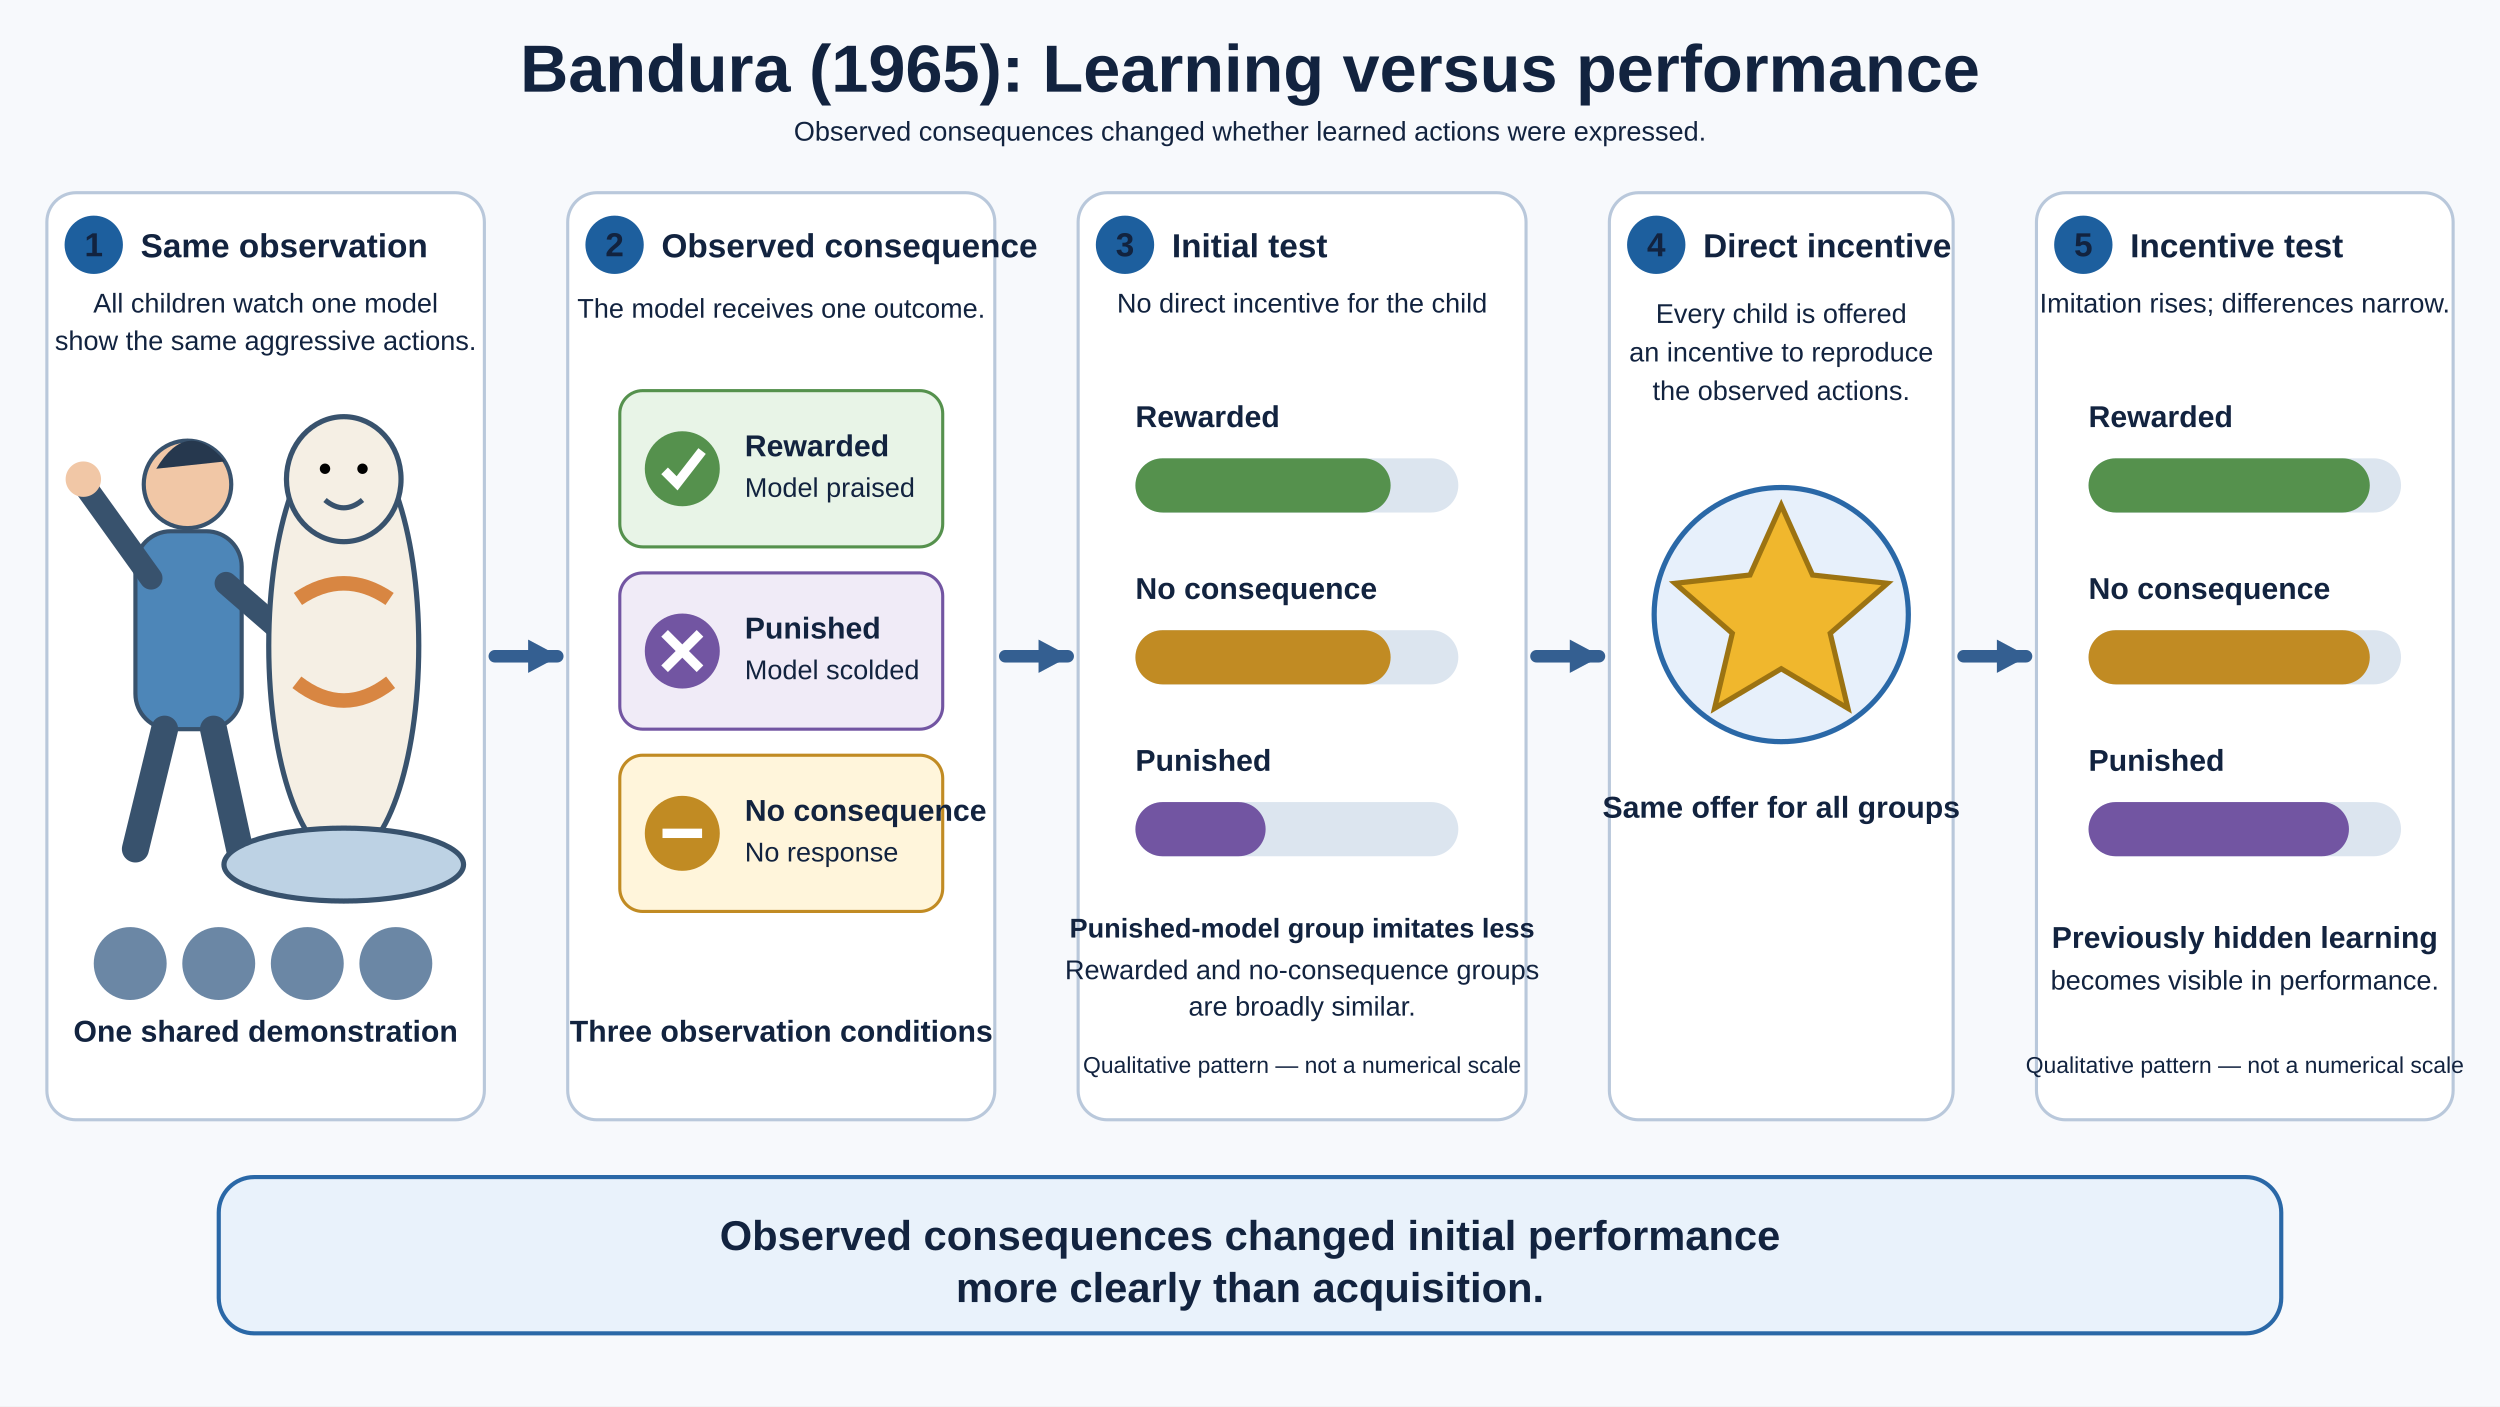
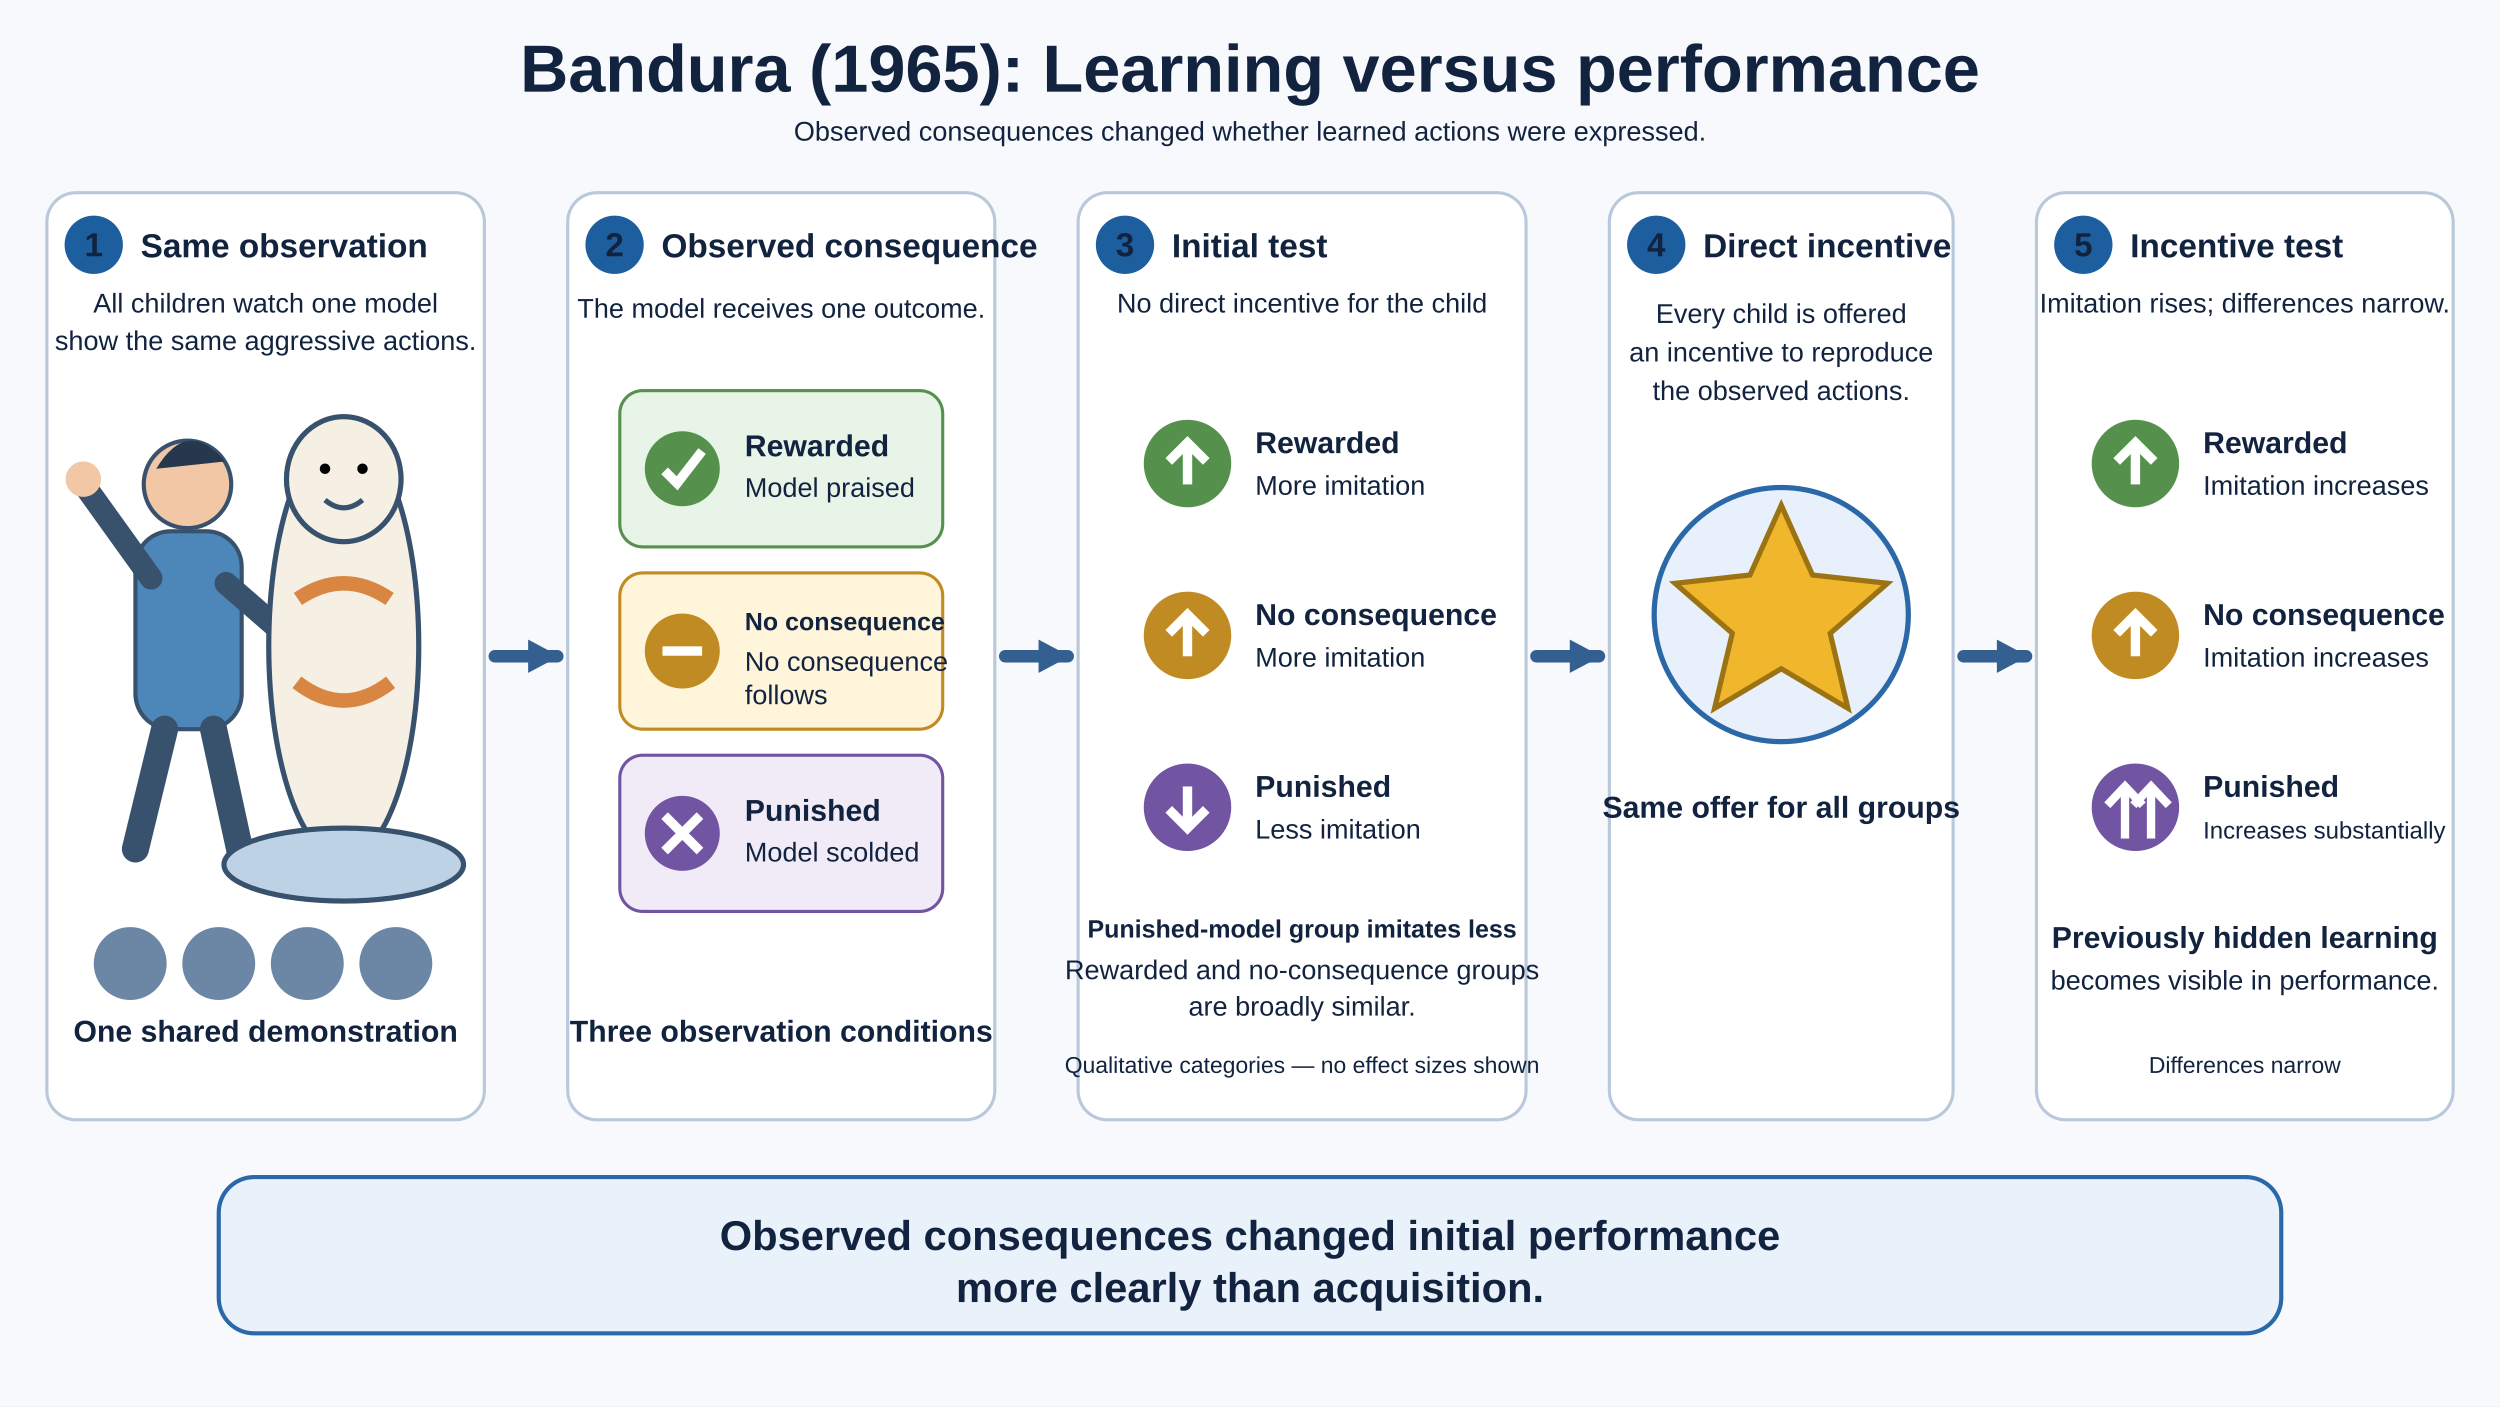
<svg xmlns="http://www.w3.org/2000/svg" width="2400" height="1350" viewBox="0 0 2400 1350" role="img" aria-labelledby="title desc">
  <defs>
    <style>
      text { font-family: Arial, Helvetica, sans-serif; fill: #12233f; }
      .title { font-size: 64px; font-weight: 700; }
      .step { font-size: 32px; font-weight: 700; }
      .label { font-size: 29px; font-weight: 700; }
      .body { font-size: 26px; }
      .small { font-size: 22px; }
      .card { fill: #ffffff; stroke: #b9c8db; stroke-width: 3; }
      .arrow { stroke: #345f91; stroke-width: 12; fill: none; stroke-linecap: round; stroke-linejoin: round; }
    </style>
    <marker id="arrowhead" markerUnits="userSpaceOnUse" markerWidth="32" markerHeight="32" refX="28" refY="16" orient="auto">
      <path d="M0,0 L30,16 L0,32 Z" fill="#345f91" />
    </marker>
  </defs>
  <rect width="2400" height="1350" fill="#f7f9fc" />
  <text x="1200" y="88" text-anchor="middle" class="title">Bandura (1965): Learning versus performance</text>
  <text x="1200" y="135" text-anchor="middle" class="body" fill="#52647b">Observed consequences changed whether learned actions were expressed.</text>
  <rect x="45" y="185" width="420" height="890" rx="28" class="card" />
  <circle cx="90" cy="235" r="28" fill="#1d5f9e" />
  <text x="90" y="246" text-anchor="middle" font-size="32" font-weight="700" fill="#fff">1</text>
  <text x="135" y="247" class="step">Same observation</text>
  <text x="255" y="300" text-anchor="middle" class="body">All children watch one model</text>
  <text x="255" y="336" text-anchor="middle" class="body">show the same aggressive actions.</text>
  <circle cx="180" cy="465" r="42" fill="#f1c7a6" stroke="#38526d" stroke-width="4" />
  <path d="M150 450 Q180 400 216 443" fill="#26384e" />
  <rect x="130" y="510" width="102" height="190" rx="34" fill="#4d86b8" stroke="#38526d" stroke-width="4" />
  <path d="M145 555 L84 470" stroke="#38526d" stroke-width="22" stroke-linecap="round" />
  <circle cx="80" cy="460" r="17" fill="#f1c7a6" />
  <path d="M217 560 L286 620" stroke="#38526d" stroke-width="22" stroke-linecap="round" />
  <path d="M158 700 L130 815 M205 700 L230 815" stroke="#38526d" stroke-width="26" stroke-linecap="round" />
  <ellipse cx="330" cy="620" rx="72" ry="205" fill="#f5efe4" stroke="#38526d" stroke-width="5" />
  <ellipse cx="330" cy="460" rx="55" ry="60" fill="#f5efe4" stroke="#38526d" stroke-width="5" />
  <circle cx="312" cy="450" r="5" />
  <circle cx="348" cy="450" r="5" />
  <path d="M312 480 Q330 495 348 480" stroke="#38526d" stroke-width="5" fill="none" />
  <path d="M286 575 Q330 545 374 575 M285 655 Q330 690 375 655" stroke="#d88642" stroke-width="14" fill="none" />
  <ellipse cx="330" cy="830" rx="115" ry="35" fill="#bdd2e4" stroke="#38526d" stroke-width="5" />
  <g fill="#6b87a5">
    <circle cx="125" cy="925" r="35" />
    <circle cx="210" cy="925" r="35" />
    <circle cx="295" cy="925" r="35" />
    <circle cx="380" cy="925" r="35" />
  </g>
  <text x="255" y="1000" text-anchor="middle" class="label">One shared demonstration</text>
  <path d="M475 630 H535" class="arrow" marker-end="url(#arrowhead)" />
  <rect x="545" y="185" width="410" height="890" rx="28" class="card" />
  <circle cx="590" cy="235" r="28" fill="#1d5f9e" />
  <text x="590" y="246" text-anchor="middle" font-size="32" font-weight="700" fill="#fff">2</text>
  <text x="635" y="247" class="step">Observed consequence</text>
  <text x="750" y="305" text-anchor="middle" class="body">The model receives one outcome.</text>
  <rect x="595" y="375" width="310" height="150" rx="22" fill="#e8f4e7" stroke="#55914d" stroke-width="3" />
  <circle cx="655" cy="450" r="36" fill="#55914d" />
  <path d="M638 452 L650 464 L674 433" stroke="#fff" stroke-width="9" fill="none" />
  <text x="715" y="438" class="label" fill="#2e6c32">Rewarded</text>
  <text x="715" y="477" class="body">Model praised</text>
-   <rect x="595" y="550" width="310" height="150" rx="22" fill="#f0ebf7" stroke="#7255a2" stroke-width="3" />
-   <circle cx="655" cy="625" r="36" fill="#7255a2" />
-   <path d="M638 608 L672 642 M672 608 L638 642" stroke="#fff" stroke-width="9" />
-   <text x="715" y="613" class="label" fill="#553b84">Punished</text>
-   <text x="715" y="652" class="body">Model scolded</text>
-   <rect x="595" y="725" width="310" height="150" rx="22" fill="#fff5db" stroke="#c18b23" stroke-width="3" />
-   <circle cx="655" cy="800" r="36" fill="#c18b23" />
-   <path d="M636 800 H674" stroke="#fff" stroke-width="9" />
-   <text x="715" y="788" class="label" fill="#8a5e05">No consequence</text>
-   <text x="715" y="827" class="body">No response</text>
+   <rect x="595" y="550" width="310" height="150" rx="22" fill="#fff5db" stroke="#c18b23" stroke-width="3" />
+   <circle cx="655" cy="625" r="36" fill="#c18b23" />
+   <path d="M636 625 H674" stroke="#fff" stroke-width="9" />
+   <text x="715" y="605" font-size="24" font-weight="700" fill="#8a5e05">No consequence</text>
+   <text x="715" y="644" class="body">No consequence</text>
+   <text x="715" y="676" class="body">follows</text>
+   <rect x="595" y="725" width="310" height="150" rx="22" fill="#f0ebf7" stroke="#7255a2" stroke-width="3" />
+   <circle cx="655" cy="800" r="36" fill="#7255a2" />
+   <path d="M638 783 L672 817 M672 783 L638 817" stroke="#fff" stroke-width="9" />
+   <text x="715" y="788" class="label" fill="#553b84">Punished</text>
+   <text x="715" y="827" class="body">Model scolded</text>
  <text x="750" y="1000" text-anchor="middle" class="label">Three observation conditions</text>
  <path d="M965 630 H1025" class="arrow" marker-end="url(#arrowhead)" />
  <rect x="1035" y="185" width="430" height="890" rx="28" class="card" />
  <circle cx="1080" cy="235" r="28" fill="#1d5f9e" />
  <text x="1080" y="246" text-anchor="middle" font-size="32" font-weight="700" fill="#fff">3</text>
  <text x="1125" y="247" class="step">Initial test</text>
  <text x="1250" y="300" text-anchor="middle" class="body">No direct incentive for the child</text>
-   <text x="1090" y="410" class="label" fill="#2e6c32">Rewarded</text>
-   <rect x="1090" y="440" width="310" height="52" rx="26" fill="#dce5ef" />
-   <rect x="1090" y="440" width="245" height="52" rx="26" fill="#55914d" />
-   <text x="1090" y="575" class="label" fill="#8a5e05">No consequence</text>
-   <rect x="1090" y="605" width="310" height="52" rx="26" fill="#dce5ef" />
-   <rect x="1090" y="605" width="245" height="52" rx="26" fill="#c18b23" />
-   <text x="1090" y="740" class="label" fill="#553b84">Punished</text>
-   <rect x="1090" y="770" width="310" height="52" rx="26" fill="#dce5ef" />
-   <rect x="1090" y="770" width="125" height="52" rx="26" fill="#7255a2" />
-   <text x="1250" y="900" text-anchor="middle" font-size="26" font-weight="700">Punished-model group imitates less</text>
+   <circle cx="1140" cy="445" r="42" fill="#55914d" />
+   <path d="M1140 465 V425 M1122 443 L1140 425 L1158 443" stroke="#fff" stroke-width="9" fill="none" />
+   <text x="1205" y="435" class="label" fill="#2e6c32">Rewarded</text>
+   <text x="1205" y="475" class="body">More imitation</text>
+   <circle cx="1140" cy="610" r="42" fill="#c18b23" />
+   <path d="M1140 630 V590 M1122 608 L1140 590 L1158 608" stroke="#fff" stroke-width="9" fill="none" />
+   <text x="1205" y="600" class="label" fill="#8a5e05">No consequence</text>
+   <text x="1205" y="640" class="body">More imitation</text>
+   <circle cx="1140" cy="775" r="42" fill="#7255a2" />
+   <path d="M1140 755 V795 M1122 777 L1140 795 L1158 777" stroke="#fff" stroke-width="9" fill="none" />
+   <text x="1205" y="765" class="label" fill="#553b84">Punished</text>
+   <text x="1205" y="805" class="body">Less imitation</text>
+   <text x="1250" y="900" text-anchor="middle" font-size="24" font-weight="700">Punished-model group imitates less</text>
  <text x="1250" y="940" text-anchor="middle" class="body">Rewarded and no-consequence groups</text>
  <text x="1250" y="975" text-anchor="middle" class="body">are broadly similar.</text>
-   <text x="1250" y="1030" text-anchor="middle" class="small" fill="#65758a">Qualitative pattern — not a numerical scale</text>
+   <text x="1250" y="1030" text-anchor="middle" class="small" fill="#65758a">Qualitative categories — no effect sizes shown</text>
  <path d="M1475 630 H1535" class="arrow" marker-end="url(#arrowhead)" />
  <rect x="1545" y="185" width="330" height="890" rx="28" class="card" />
  <circle cx="1590" cy="235" r="28" fill="#1d5f9e" />
  <text x="1590" y="246" text-anchor="middle" font-size="32" font-weight="700" fill="#fff">4</text>
  <text x="1635" y="247" class="step">Direct incentive</text>
  <text x="1710" y="310" text-anchor="middle" class="body">Every child is offered</text>
  <text x="1710" y="347" text-anchor="middle" class="body">an incentive to reproduce</text>
  <text x="1710" y="384" text-anchor="middle" class="body">the observed actions.</text>
  <circle cx="1710" cy="590" r="122" fill="#e7f0fb" stroke="#2a68a7" stroke-width="5" />
  <path d="M1710 485 L1740 552 L1812 560 L1757 608 L1774 680 L1710 642 L1646 680 L1663 608 L1608 560 L1680 552 Z" fill="#f0b72d" stroke="#9c7312" stroke-width="5" />
  <text x="1710" y="785" text-anchor="middle" class="label">Same offer for all groups</text>
  <path d="M1885 630 H1945" class="arrow" marker-end="url(#arrowhead)" />
  <rect x="1955" y="185" width="400" height="890" rx="28" class="card" />
  <circle cx="2000" cy="235" r="28" fill="#1d5f9e" />
  <text x="2000" y="246" text-anchor="middle" font-size="32" font-weight="700" fill="#fff">5</text>
  <text x="2045" y="247" class="step">Incentive test</text>
  <text x="2155" y="300" text-anchor="middle" class="body">Imitation rises; differences narrow.</text>
-   <text x="2005" y="410" class="label" fill="#2e6c32">Rewarded</text>
-   <rect x="2005" y="440" width="300" height="52" rx="26" fill="#dce5ef" />
-   <rect x="2005" y="440" width="270" height="52" rx="26" fill="#55914d" />
-   <text x="2005" y="575" class="label" fill="#8a5e05">No consequence</text>
-   <rect x="2005" y="605" width="300" height="52" rx="26" fill="#dce5ef" />
-   <rect x="2005" y="605" width="270" height="52" rx="26" fill="#c18b23" />
-   <text x="2005" y="740" class="label" fill="#553b84">Punished</text>
-   <rect x="2005" y="770" width="300" height="52" rx="26" fill="#dce5ef" />
-   <rect x="2005" y="770" width="250" height="52" rx="26" fill="#7255a2" />
+   <circle cx="2050" cy="445" r="42" fill="#55914d" />
+   <path d="M2050 465 V425 M2032 443 L2050 425 L2068 443" stroke="#fff" stroke-width="9" fill="none" />
+   <text x="2115" y="435" class="label" fill="#2e6c32">Rewarded</text>
+   <text x="2115" y="475" class="body">Imitation increases</text>
+   <circle cx="2050" cy="610" r="42" fill="#c18b23" />
+   <path d="M2050 630 V590 M2032 608 L2050 590 L2068 608" stroke="#fff" stroke-width="9" fill="none" />
+   <text x="2115" y="600" class="label" fill="#8a5e05">No consequence</text>
+   <text x="2115" y="640" class="body">Imitation increases</text>
+   <circle cx="2050" cy="775" r="42" fill="#7255a2" />
+   <path d="M2040 805 V755 M2023 773 L2040 755 L2057 773 M2065 805 V755 M2048 773 L2065 755 L2082 773" stroke="#fff" stroke-width="8" fill="none" />
+   <text x="2115" y="765" class="label" fill="#553b84">Punished</text>
+   <text x="2115" y="805" font-size="23">Increases substantially</text>
  <text x="2155" y="910" text-anchor="middle" class="label">Previously hidden learning</text>
  <text x="2155" y="950" text-anchor="middle" class="body">becomes visible in performance.</text>
-   <text x="2155" y="1030" text-anchor="middle" class="small" fill="#65758a">Qualitative pattern — not a numerical scale</text>
+   <text x="2155" y="1030" text-anchor="middle" class="small" fill="#65758a">Differences narrow</text>
  <rect x="210" y="1130" width="1980" height="150" rx="34" fill="#e9f2fb" stroke="#2a68a7" stroke-width="4" />
  <text x="1200" y="1200" text-anchor="middle" font-size="40" font-weight="700">Observed consequences changed initial performance</text>
  <text x="1200" y="1250" text-anchor="middle" font-size="40" font-weight="700">more clearly than acquisition.</text>
</svg>
